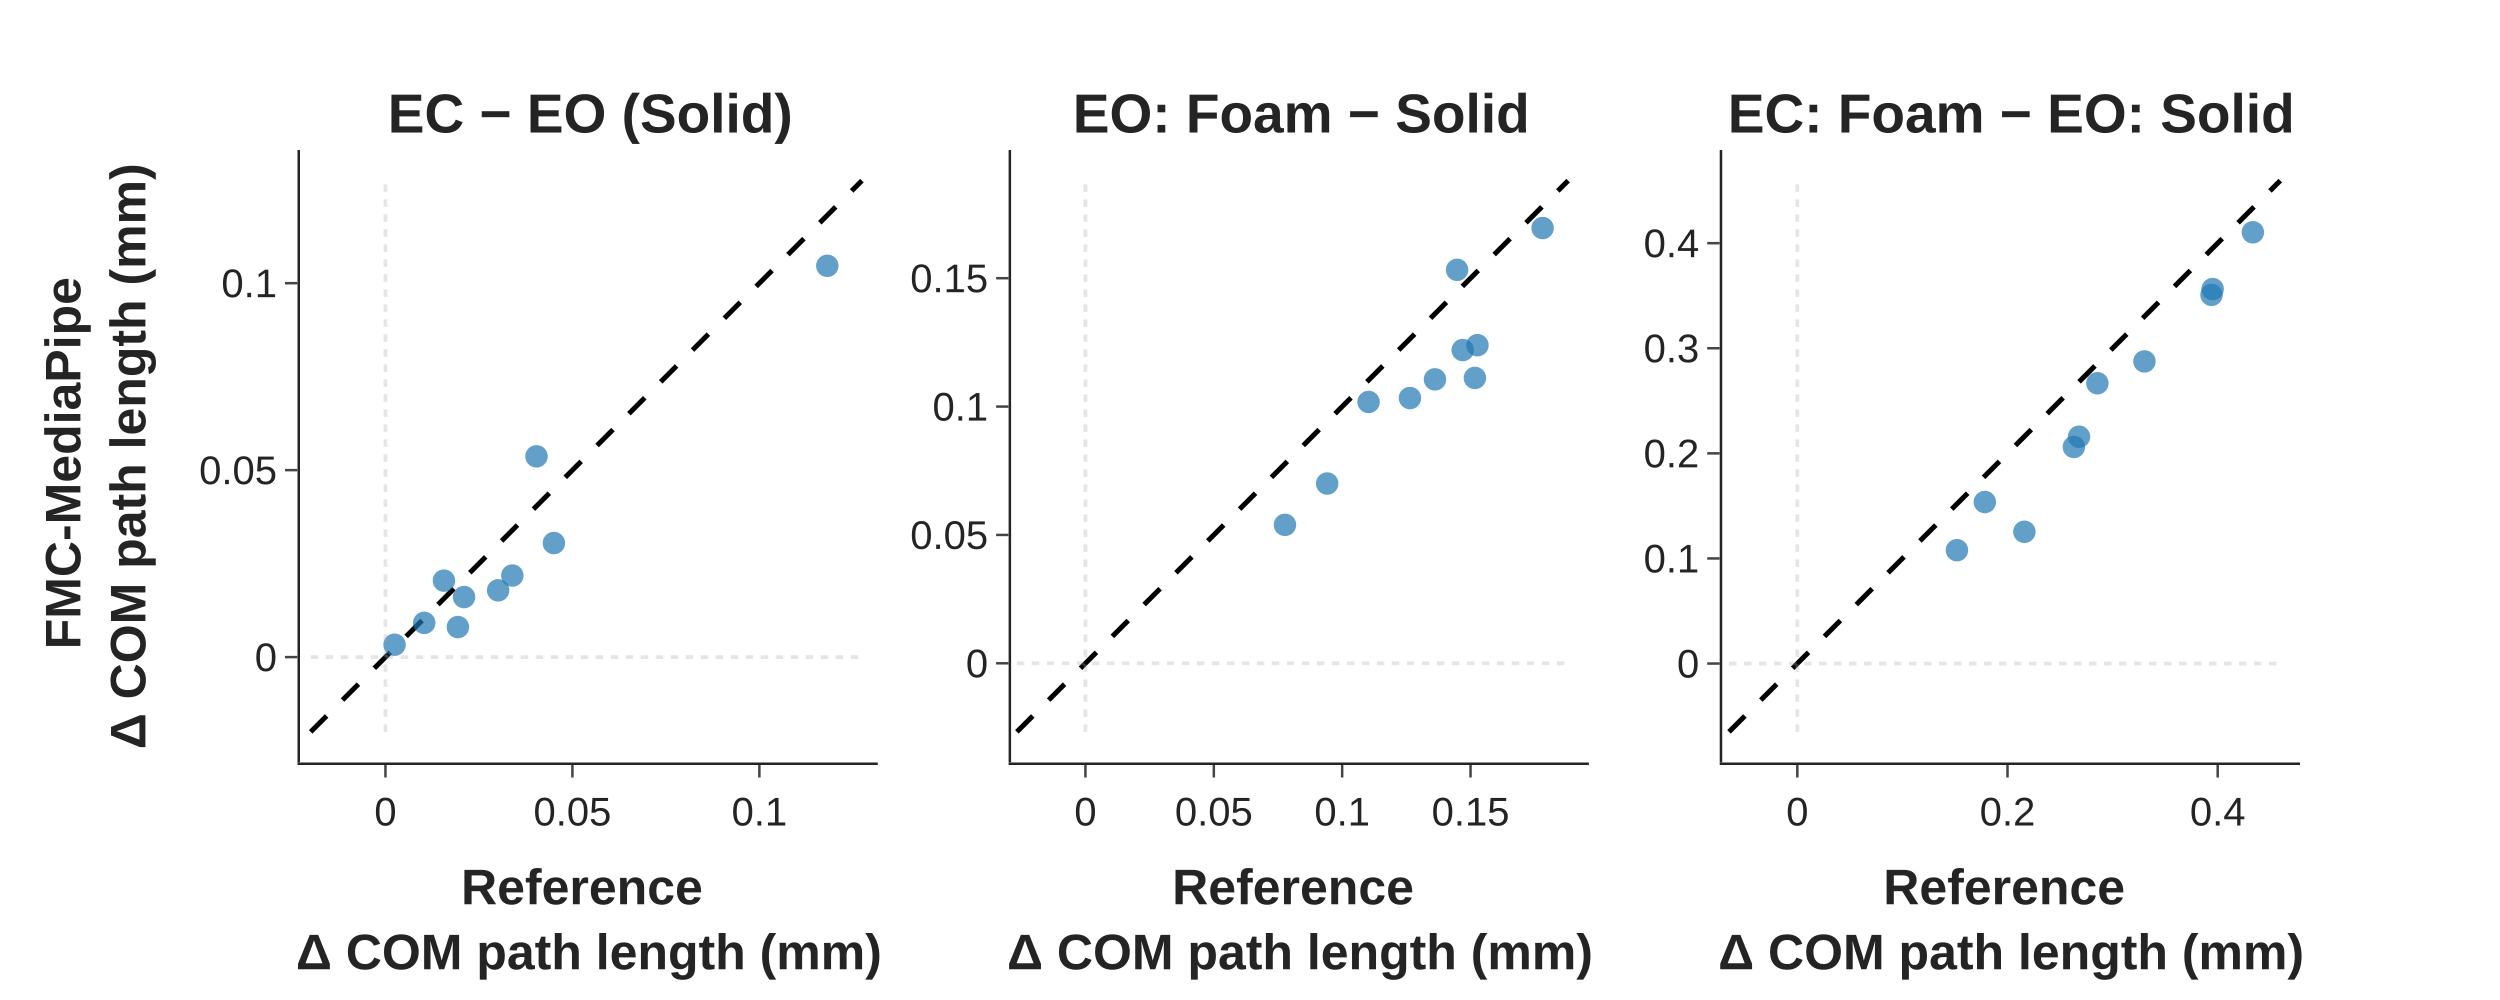
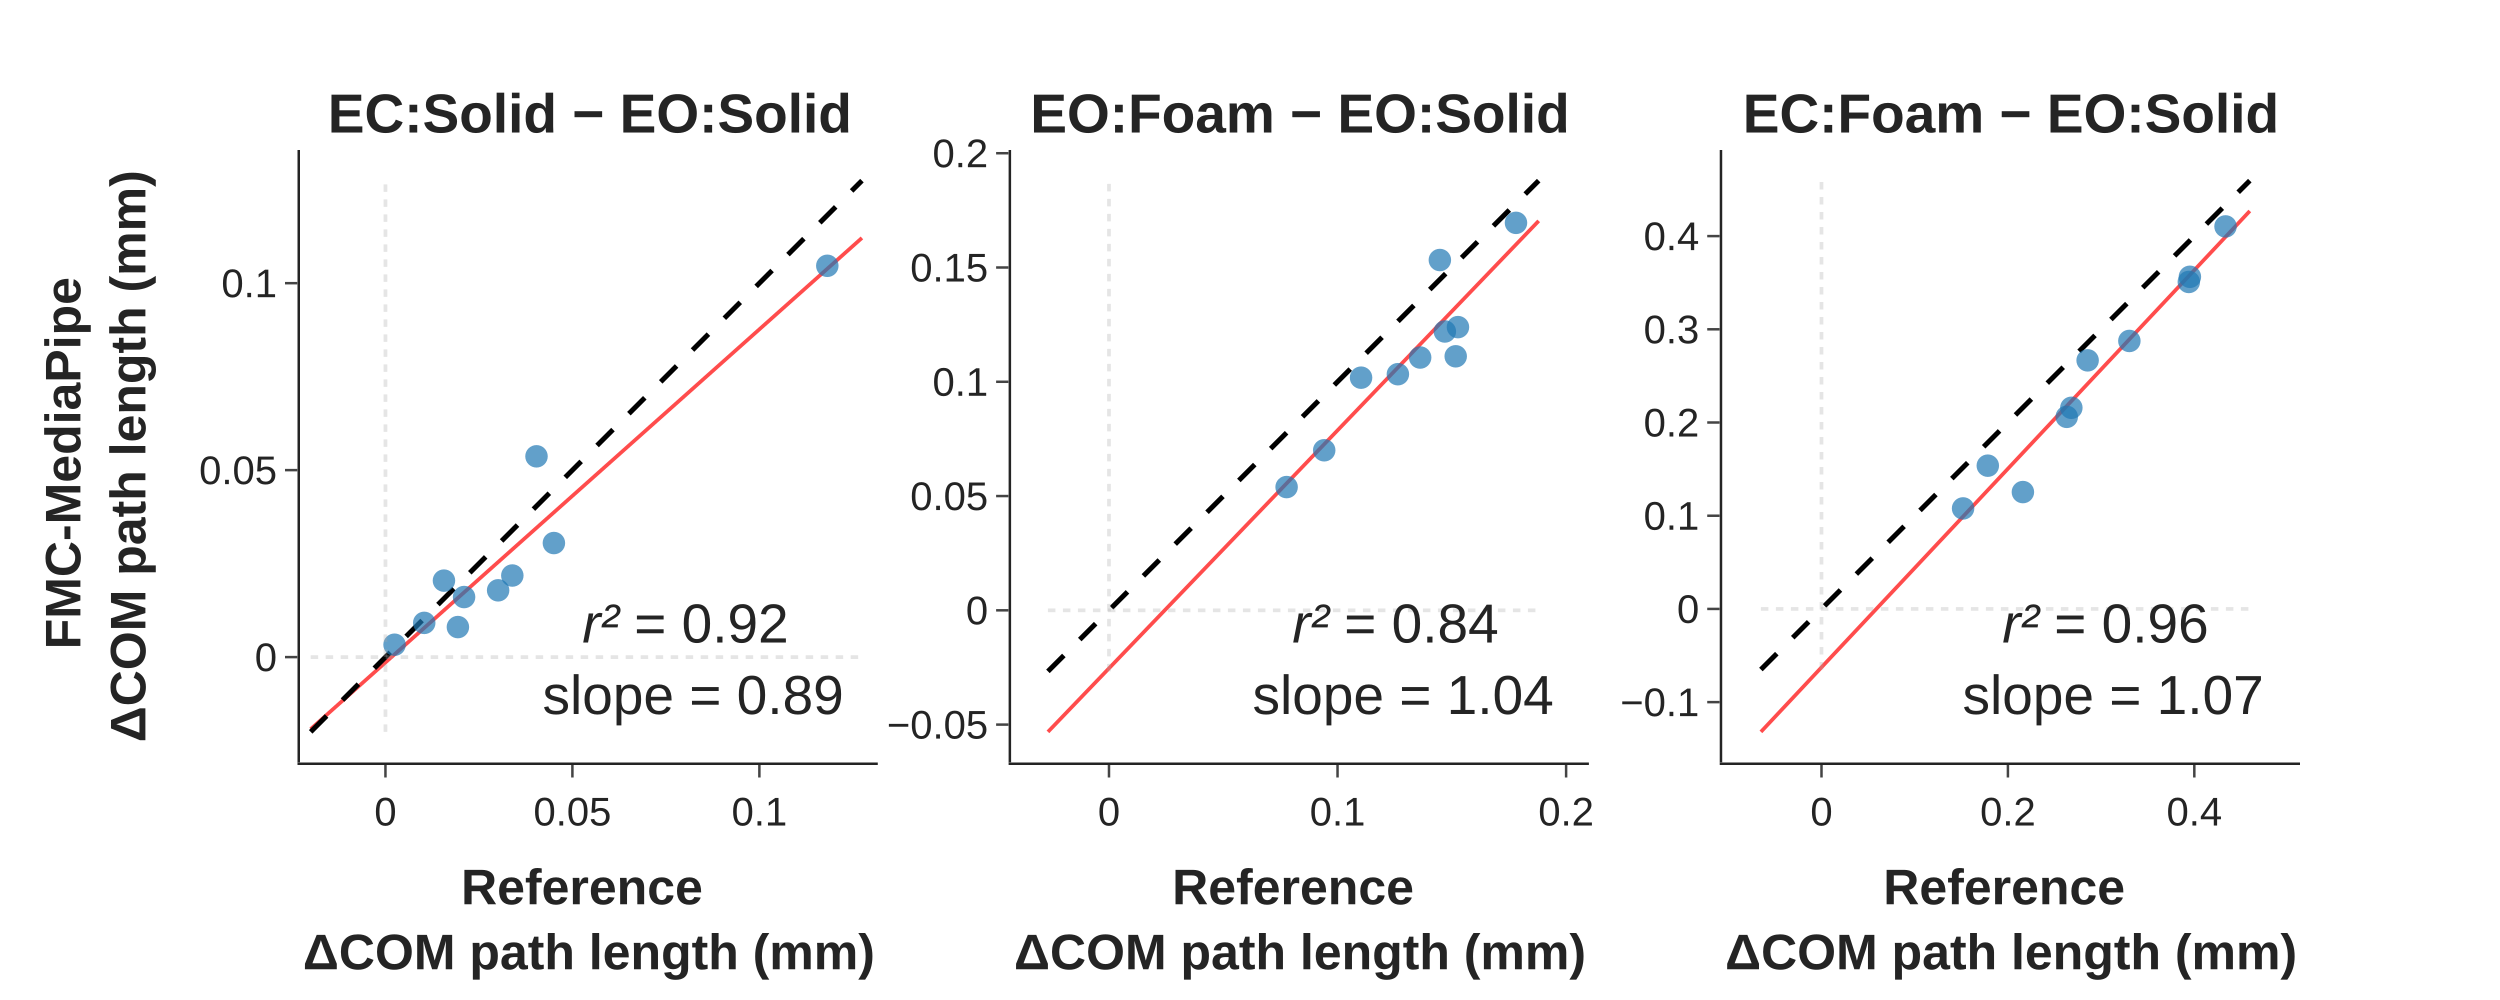
<svg xmlns="http://www.w3.org/2000/svg" class="main-svg" width="3000" height="1200" style="" viewBox="0 0 1000 400">
  <rect x="0" y="0" width="1000" height="400" style="fill: rgb(255, 255, 255); fill-opacity: 1;" />
-   <defs id="defs-8935e5">
+   <defs id="defs-660ec7">
    <g class="clips">
-       <clipPath id="clip8935e5xyplot" class="plotclip">
+       <clipPath id="clip660ec7xyplot" class="plotclip">
        <rect width="231.111" height="245" />
      </clipPath>
-       <clipPath id="clip8935e5x2y2plot" class="plotclip">
+       <clipPath id="clip660ec7x2y2plot" class="plotclip">
        <rect width="231.111" height="245" />
      </clipPath>
-       <clipPath id="clip8935e5x3y3plot" class="plotclip">
+       <clipPath id="clip660ec7x3y3plot" class="plotclip">
        <rect width="231.111" height="245" />
      </clipPath>
-       <clipPath class="axesclip" id="clip8935e5x">
+       <clipPath class="axesclip" id="clip660ec7x">
        <rect x="120" y="0" width="231.111" height="400" />
      </clipPath>
-       <clipPath class="axesclip" id="clip8935e5y">
+       <clipPath class="axesclip" id="clip660ec7y">
        <rect x="0" y="60" width="1000" height="245" />
      </clipPath>
-       <clipPath class="axesclip" id="clip8935e5xy">
+       <clipPath class="axesclip" id="clip660ec7xy">
        <rect x="120" y="60" width="231.111" height="245" />
      </clipPath>
-       <clipPath class="axesclip" id="clip8935e5y2">
+       <clipPath class="axesclip" id="clip660ec7y2">
        <rect x="0" y="60" width="1000" height="245" />
      </clipPath>
-       <clipPath class="axesclip" id="clip8935e5xy2">
+       <clipPath class="axesclip" id="clip660ec7xy2">
        <rect x="120" y="60" width="231.111" height="245" />
      </clipPath>
-       <clipPath class="axesclip" id="clip8935e5y3">
+       <clipPath class="axesclip" id="clip660ec7y3">
        <rect x="0" y="60" width="1000" height="245" />
      </clipPath>
-       <clipPath class="axesclip" id="clip8935e5xy3">
+       <clipPath class="axesclip" id="clip660ec7xy3">
        <rect x="120" y="60" width="231.111" height="245" />
      </clipPath>
-       <clipPath class="axesclip" id="clip8935e5x2">
+       <clipPath class="axesclip" id="clip660ec7x2">
        <rect x="404.444" y="0" width="231.111" height="400" />
      </clipPath>
-       <clipPath class="axesclip" id="clip8935e5x2y">
+       <clipPath class="axesclip" id="clip660ec7x2y">
        <rect x="404.444" y="60" width="231.111" height="245" />
      </clipPath>
-       <clipPath class="axesclip" id="clip8935e5x2y2">
+       <clipPath class="axesclip" id="clip660ec7x2y2">
        <rect x="404.444" y="60" width="231.111" height="245" />
      </clipPath>
-       <clipPath class="axesclip" id="clip8935e5x2y3">
+       <clipPath class="axesclip" id="clip660ec7x2y3">
        <rect x="404.444" y="60" width="231.111" height="245" />
      </clipPath>
-       <clipPath class="axesclip" id="clip8935e5x3">
+       <clipPath class="axesclip" id="clip660ec7x3">
        <rect x="688.889" y="0" width="231.111" height="400" />
      </clipPath>
-       <clipPath class="axesclip" id="clip8935e5x3y">
+       <clipPath class="axesclip" id="clip660ec7x3y">
        <rect x="688.889" y="60" width="231.111" height="245" />
      </clipPath>
-       <clipPath class="axesclip" id="clip8935e5x3y2">
+       <clipPath class="axesclip" id="clip660ec7x3y2">
        <rect x="688.889" y="60" width="231.111" height="245" />
      </clipPath>
-       <clipPath class="axesclip" id="clip8935e5x3y3">
+       <clipPath class="axesclip" id="clip660ec7x3y3">
        <rect x="688.889" y="60" width="231.111" height="245" />
      </clipPath>
    </g>
    <g class="gradients" />
    <g class="patterns" />
  </defs>
  <g class="bglayer" />
  <g class="layer-below">
    <g class="imagelayer" />
    <g class="shapelayer" />
  </g>
  <g class="cartesianlayer">
    <g class="subplot xy">
      <g class="layer-subplot">
        <g class="shapelayer" />
        <g class="imagelayer" />
      </g>
      <g class="minor-gridlayer">
        <g class="x" />
        <g class="y" />
      </g>
      <g class="gridlayer">
        <g class="x" />
        <g class="y" />
      </g>
      <g class="zerolinelayer" />
      <g class="layer-between">
        <g class="shapelayer" />
        <g class="imagelayer" />
      </g>
      <path class="xlines-below" />
      <path class="ylines-below" />
      <g class="overlines-below" />
      <g class="xaxislayer-below" />
      <g class="yaxislayer-below" />
      <g class="overaxes-below" />
      <g class="overplot">
-         <g class="xy" transform="translate(120,60)" clip-path="url(#clip8935e5xyplot)">
+         <g class="xy" transform="translate(120,60)" clip-path="url(#clip660ec7xyplot)">
          <g class="scatterlayer mlayer">
-             <g class="trace scatter trace9b33d9" style="stroke-miterlimit: 2; opacity: 1;">
+             <g class="trace scatter trace5e09bb" style="stroke-miterlimit: 2; opacity: 0.7;">
+               <g class="fills" />
+               <g class="errorbars" />
+               <g class="lines">
+                 <path class="js-line" d="M4.27,231.63L224.77,35.17" style="vector-effect: none; fill: none; stroke: rgb(255, 0, 0); stroke-opacity: 1; stroke-width: 1.5px; opacity: 1;" />
+               </g>
+               <g class="points" />
+               <g class="text" />
+             </g>
+             <g class="trace scatter trace0941cd" style="stroke-miterlimit: 2; opacity: 1;">
              <g class="fills" />
              <g class="errorbars" />
              <g class="lines">
                <path class="js-line" d="M4.27,232.75L224.77,12.25" style="vector-effect: none; fill: none; stroke: rgb(0, 0, 0); stroke-opacity: 1; stroke-dasharray: 9px, 9px; stroke-width: 2px; opacity: 1;" />
              </g>
              <g class="points" />
              <g class="text" />
            </g>
-             <g class="trace scatter trace9a638e" style="stroke-miterlimit: 2; opacity: 1;">
+             <g class="trace scatter tracebd0df4" style="stroke-miterlimit: 2; opacity: 1;">
              <g class="fills" />
              <g class="errorbars" />
              <g class="lines" />
              <g class="points">
                <path class="point" transform="translate(37.82,197.89)" d="M4.5,0A4.5,4.5 0 1,1 0,-4.5A4.5,4.5 0 0,1 4.5,0Z" style="opacity: 0.7; stroke-width: 0px; fill: rgb(31, 119, 180); fill-opacity: 1;" />
                <path class="point" transform="translate(63.16,190.83)" d="M4.5,0A4.5,4.5 0 1,1 0,-4.5A4.5,4.5 0 0,1 4.5,0Z" style="opacity: 0.7; stroke-width: 0px; fill: rgb(31, 119, 180); fill-opacity: 1;" />
                <path class="point" transform="translate(101.56,157.22)" d="M4.5,0A4.5,4.5 0 1,1 0,-4.5A4.5,4.5 0 0,1 4.5,0Z" style="opacity: 0.7; stroke-width: 0px; fill: rgb(31, 119, 180); fill-opacity: 1;" />
                <path class="point" transform="translate(65.63,178.82)" d="M4.5,0A4.5,4.5 0 1,1 0,-4.5A4.5,4.5 0 0,1 4.5,0Z" style="opacity: 0.7; stroke-width: 0px; fill: rgb(31, 119, 180); fill-opacity: 1;" />
                <path class="point" transform="translate(49.69,189.15)" d="M4.5,0A4.5,4.5 0 1,1 0,-4.5A4.5,4.5 0 0,1 4.5,0Z" style="opacity: 0.7; stroke-width: 0px; fill: rgb(31, 119, 180); fill-opacity: 1;" />
                <path class="point" transform="translate(84.93,170.21)" d="M4.5,0A4.5,4.5 0 1,1 0,-4.5A4.5,4.5 0 0,1 4.5,0Z" style="opacity: 0.7; stroke-width: 0px; fill: rgb(31, 119, 180); fill-opacity: 1;" />
                <path class="point" transform="translate(210.92,46.32)" d="M4.5,0A4.5,4.5 0 1,1 0,-4.5A4.5,4.5 0 0,1 4.5,0Z" style="opacity: 0.7; stroke-width: 0px; fill: rgb(31, 119, 180); fill-opacity: 1;" />
                <path class="point" transform="translate(57.58,172.25)" d="M4.5,0A4.5,4.5 0 1,1 0,-4.5A4.5,4.5 0 0,1 4.5,0Z" style="opacity: 0.7; stroke-width: 0px; fill: rgb(31, 119, 180); fill-opacity: 1;" />
                <path class="point" transform="translate(79.25,176.13)" d="M4.5,0A4.5,4.5 0 1,1 0,-4.5A4.5,4.5 0 0,1 4.5,0Z" style="opacity: 0.7; stroke-width: 0px; fill: rgb(31, 119, 180); fill-opacity: 1;" />
                <path class="point" transform="translate(94.6,122.53)" d="M4.5,0A4.5,4.5 0 1,1 0,-4.5A4.5,4.5 0 0,1 4.5,0Z" style="opacity: 0.7; stroke-width: 0px; fill: rgb(31, 119, 180); fill-opacity: 1;" />
              </g>
              <g class="text" />
            </g>
          </g>
        </g>
      </g>
      <path class="xlines-above crisp" d="M119,305.5H351.111" style="fill: none; stroke-width: 1px; stroke: rgb(36, 36, 36); stroke-opacity: 1;" />
      <path class="ylines-above crisp" d="M119.5,60V305" style="fill: none; stroke-width: 1px; stroke: rgb(36, 36, 36); stroke-opacity: 1;" />
      <g class="overlines-above" />
      <g class="xaxislayer-above">
        <path class="xtick ticks crisp" d="M0,306v5" transform="translate(154.18,0)" style="stroke: rgb(68, 68, 68); stroke-opacity: 1; stroke-width: 1px;" />
        <path class="xtick ticks crisp" d="M0,306v5" transform="translate(228.96,0)" style="stroke: rgb(68, 68, 68); stroke-opacity: 1; stroke-width: 1px;" />
        <path class="xtick ticks crisp" d="M0,306v5" transform="translate(303.75,0)" style="stroke: rgb(68, 68, 68); stroke-opacity: 1; stroke-width: 1px;" />
        <g class="xtick">
          <text text-anchor="middle" x="0" y="330.2" transform="translate(154.18,0)" style="font-family: Arial; font-size: 16px; fill: rgb(36, 36, 36); fill-opacity: 1; white-space: pre; opacity: 1;">0</text>
        </g>
        <g class="xtick">
          <text text-anchor="middle" x="0" y="330.2" style="font-family: Arial; font-size: 16px; fill: rgb(36, 36, 36); fill-opacity: 1; white-space: pre; opacity: 1;" transform="translate(228.96,0)">0.05</text>
        </g>
        <g class="xtick">
          <text text-anchor="middle" x="0" y="330.2" style="font-family: Arial; font-size: 16px; fill: rgb(36, 36, 36); fill-opacity: 1; white-space: pre; opacity: 1;" transform="translate(303.75,0)">0.1</text>
        </g>
      </g>
      <g class="yaxislayer-above">
        <path class="ytick ticks crisp" d="M119,0h-5" transform="translate(0,262.84)" style="stroke: rgb(68, 68, 68); stroke-opacity: 1; stroke-width: 1px;" />
        <path class="ytick ticks crisp" d="M119,0h-5" transform="translate(0,188.05)" style="stroke: rgb(68, 68, 68); stroke-opacity: 1; stroke-width: 1px;" />
        <path class="ytick ticks crisp" d="M119,0h-5" transform="translate(0,113.27)" style="stroke: rgb(68, 68, 68); stroke-opacity: 1; stroke-width: 1px;" />
        <g class="ytick">
          <text text-anchor="end" x="110.8" y="5.6" transform="translate(0,262.84)" style="font-family: Arial; font-size: 16px; fill: rgb(36, 36, 36); fill-opacity: 1; white-space: pre; opacity: 1;">0</text>
        </g>
        <g class="ytick">
          <text text-anchor="end" x="110.8" y="5.6" style="font-family: Arial; font-size: 16px; fill: rgb(36, 36, 36); fill-opacity: 1; white-space: pre; opacity: 1;" transform="translate(0,188.05)">0.05</text>
        </g>
        <g class="ytick">
          <text text-anchor="end" x="110.8" y="5.6" style="font-family: Arial; font-size: 16px; fill: rgb(36, 36, 36); fill-opacity: 1; white-space: pre; opacity: 1;" transform="translate(0,113.27)">0.1</text>
        </g>
      </g>
      <g class="overaxes-above" />
    </g>
    <g class="subplot x2y2">
      <g class="layer-subplot">
        <g class="shapelayer" />
        <g class="imagelayer" />
      </g>
      <g class="minor-gridlayer">
        <g class="x2" />
        <g class="y2" />
      </g>
      <g class="gridlayer">
        <g class="x2" />
        <g class="y2" />
      </g>
      <g class="zerolinelayer" />
      <g class="layer-between">
        <g class="shapelayer" />
        <g class="imagelayer" />
      </g>
      <path class="xlines-below" />
      <path class="ylines-below" />
      <g class="overlines-below" />
      <g class="xaxislayer-below" />
      <g class="yaxislayer-below" />
      <g class="overaxes-below" />
      <g class="overplot">
-         <g class="x2y2" transform="translate(404.4444,60)" clip-path="url(#clip8935e5x2y2plot)">
+         <g class="x2y2" transform="translate(404.4444,60)" clip-path="url(#clip660ec7x2y2plot)">
          <g class="scatterlayer mlayer">
-             <g class="trace scatter tracef6ea6e" style="stroke-miterlimit: 2; opacity: 1;">
+             <g class="trace scatter tracef2176b" style="stroke-miterlimit: 2; opacity: 0.7;">
              <g class="fills" />
              <g class="errorbars" />
              <g class="lines">
-                 <path class="js-line" d="M2.3,232.75L222.8,12.25" style="vector-effect: none; fill: none; stroke: rgb(0, 0, 0); stroke-opacity: 1; stroke-dasharray: 9px, 9px; stroke-width: 2px; opacity: 1;" />
+                 <path class="js-line" d="M14.73,232.75L211.03,28.36" style="vector-effect: none; fill: none; stroke: rgb(255, 0, 0); stroke-opacity: 1; stroke-width: 1.5px; opacity: 1;" />
              </g>
              <g class="points" />
              <g class="text" />
            </g>
-             <g class="trace scatter traceabb8d0" style="stroke-miterlimit: 2; opacity: 1;">
+             <g class="trace scatter trace876362" style="stroke-miterlimit: 2; opacity: 1;">
+               <g class="fills" />
+               <g class="errorbars" />
+               <g class="lines">
+                 <path class="js-line" d="M14.73,208.55L211.03,12.25" style="vector-effect: none; fill: none; stroke: rgb(0, 0, 0); stroke-opacity: 1; stroke-dasharray: 9px, 9px; stroke-width: 2px; opacity: 1;" />
+               </g>
+               <g class="points" />
+               <g class="text" />
+             </g>
+             <g class="trace scatter tracea13e9b" style="stroke-miterlimit: 2; opacity: 1;">
              <g class="fills" />
              <g class="errorbars" />
              <g class="lines" />
              <g class="points">
-                 <path class="point" transform="translate(185.51,91.18)" d="M4.5,0A4.5,4.5 0 1,1 0,-4.5A4.5,4.5 0 0,1 4.5,0Z" style="opacity: 0.7; stroke-width: 0px; fill: rgb(31, 119, 180); fill-opacity: 1;" />
-                 <path class="point" transform="translate(159.54,99.22)" d="M4.5,0A4.5,4.5 0 1,1 0,-4.5A4.5,4.5 0 0,1 4.5,0Z" style="opacity: 0.7; stroke-width: 0px; fill: rgb(31, 119, 180); fill-opacity: 1;" />
-                 <path class="point" transform="translate(212.6,31.22)" d="M4.5,0A4.5,4.5 0 1,1 0,-4.5A4.5,4.5 0 0,1 4.5,0Z" style="opacity: 0.7; stroke-width: 0px; fill: rgb(31, 119, 180); fill-opacity: 1;" />
-                 <path class="point" transform="translate(178.39,47.93)" d="M4.5,0A4.5,4.5 0 1,1 0,-4.5A4.5,4.5 0 0,1 4.5,0Z" style="opacity: 0.7; stroke-width: 0px; fill: rgb(31, 119, 180); fill-opacity: 1;" />
-                 <path class="point" transform="translate(126.43,133.41)" d="M4.5,0A4.5,4.5 0 1,1 0,-4.5A4.5,4.5 0 0,1 4.5,0Z" style="opacity: 0.7; stroke-width: 0px; fill: rgb(31, 119, 180); fill-opacity: 1;" />
-                 <path class="point" transform="translate(109.54,149.94)" d="M4.5,0A4.5,4.5 0 1,1 0,-4.5A4.5,4.5 0 0,1 4.5,0Z" style="opacity: 0.7; stroke-width: 0px; fill: rgb(31, 119, 180); fill-opacity: 1;" />
-                 <path class="point" transform="translate(186.53,78.07)" d="M4.5,0A4.5,4.5 0 1,1 0,-4.5A4.5,4.5 0 0,1 4.5,0Z" style="opacity: 0.7; stroke-width: 0px; fill: rgb(31, 119, 180); fill-opacity: 1;" />
-                 <path class="point" transform="translate(142.99,100.79)" d="M4.5,0A4.5,4.5 0 1,1 0,-4.5A4.5,4.5 0 0,1 4.5,0Z" style="opacity: 0.7; stroke-width: 0px; fill: rgb(31, 119, 180); fill-opacity: 1;" />
-                 <path class="point" transform="translate(180.64,80.02)" d="M4.5,0A4.5,4.5 0 1,1 0,-4.5A4.5,4.5 0 0,1 4.5,0Z" style="opacity: 0.7; stroke-width: 0px; fill: rgb(31, 119, 180); fill-opacity: 1;" />
-                 <path class="point" transform="translate(169.54,91.74)" d="M4.5,0A4.5,4.5 0 1,1 0,-4.5A4.5,4.5 0 0,1 4.5,0Z" style="opacity: 0.7; stroke-width: 0px; fill: rgb(31, 119, 180); fill-opacity: 1;" />
+                 <path class="point" transform="translate(177.84,82.52)" d="M4.5,0A4.5,4.5 0 1,1 0,-4.5A4.5,4.5 0 0,1 4.5,0Z" style="opacity: 0.7; stroke-width: 0px; fill: rgb(31, 119, 180); fill-opacity: 1;" />
+                 <path class="point" transform="translate(154.71,89.68)" d="M4.5,0A4.5,4.5 0 1,1 0,-4.5A4.5,4.5 0 0,1 4.5,0Z" style="opacity: 0.7; stroke-width: 0px; fill: rgb(31, 119, 180); fill-opacity: 1;" />
+                 <path class="point" transform="translate(201.95,29.14)" d="M4.5,0A4.5,4.5 0 1,1 0,-4.5A4.5,4.5 0 0,1 4.5,0Z" style="opacity: 0.7; stroke-width: 0px; fill: rgb(31, 119, 180); fill-opacity: 1;" />
+                 <path class="point" transform="translate(171.5,44.01)" d="M4.5,0A4.5,4.5 0 1,1 0,-4.5A4.5,4.5 0 0,1 4.5,0Z" style="opacity: 0.7; stroke-width: 0px; fill: rgb(31, 119, 180); fill-opacity: 1;" />
+                 <path class="point" transform="translate(125.24,120.11)" d="M4.5,0A4.5,4.5 0 1,1 0,-4.5A4.5,4.5 0 0,1 4.5,0Z" style="opacity: 0.7; stroke-width: 0px; fill: rgb(31, 119, 180); fill-opacity: 1;" />
+                 <path class="point" transform="translate(110.2,134.83)" d="M4.5,0A4.5,4.5 0 1,1 0,-4.5A4.5,4.5 0 0,1 4.5,0Z" style="opacity: 0.7; stroke-width: 0px; fill: rgb(31, 119, 180); fill-opacity: 1;" />
+                 <path class="point" transform="translate(178.74,70.85)" d="M4.5,0A4.5,4.5 0 1,1 0,-4.5A4.5,4.5 0 0,1 4.5,0Z" style="opacity: 0.7; stroke-width: 0px; fill: rgb(31, 119, 180); fill-opacity: 1;" />
+                 <path class="point" transform="translate(139.98,91.07)" d="M4.5,0A4.5,4.5 0 1,1 0,-4.5A4.5,4.5 0 0,1 4.5,0Z" style="opacity: 0.7; stroke-width: 0px; fill: rgb(31, 119, 180); fill-opacity: 1;" />
+                 <path class="point" transform="translate(173.5,72.59)" d="M4.5,0A4.5,4.5 0 1,1 0,-4.5A4.5,4.5 0 0,1 4.5,0Z" style="opacity: 0.7; stroke-width: 0px; fill: rgb(31, 119, 180); fill-opacity: 1;" />
+                 <path class="point" transform="translate(163.62,83.01)" d="M4.5,0A4.5,4.5 0 1,1 0,-4.5A4.5,4.5 0 0,1 4.5,0Z" style="opacity: 0.7; stroke-width: 0px; fill: rgb(31, 119, 180); fill-opacity: 1;" />
              </g>
              <g class="text" />
            </g>
          </g>
        </g>
      </g>
      <path class="xlines-above crisp" d="M403.444,305.5H635.556" style="fill: none; stroke-width: 1px; stroke: rgb(36, 36, 36); stroke-opacity: 1;" />
      <path class="ylines-above crisp" d="M403.944,60V305" style="fill: none; stroke-width: 1px; stroke: rgb(36, 36, 36); stroke-opacity: 1;" />
      <g class="overlines-above" />
      <g class="xaxislayer-above">
-         <path class="x2tick ticks crisp" d="M0,306v5" transform="translate(434.1744,0)" style="stroke: rgb(68, 68, 68); stroke-opacity: 1; stroke-width: 1px;" />
-         <path class="x2tick ticks crisp" d="M0,306v5" transform="translate(485.5244,0)" style="stroke: rgb(68, 68, 68); stroke-opacity: 1; stroke-width: 1px;" />
-         <path class="x2tick ticks crisp" d="M0,306v5" transform="translate(536.8644,0)" style="stroke: rgb(68, 68, 68); stroke-opacity: 1; stroke-width: 1px;" />
-         <path class="x2tick ticks crisp" d="M0,306v5" transform="translate(588.2144,0)" style="stroke: rgb(68, 68, 68); stroke-opacity: 1; stroke-width: 1px;" />
+         <path class="x2tick ticks crisp" d="M0,306v5" transform="translate(443.5944,0)" style="stroke: rgb(68, 68, 68); stroke-opacity: 1; stroke-width: 1px;" />
+         <path class="x2tick ticks crisp" d="M0,306v5" transform="translate(535.0144,0)" style="stroke: rgb(68, 68, 68); stroke-opacity: 1; stroke-width: 1px;" />
+         <path class="x2tick ticks crisp" d="M0,306v5" transform="translate(626.4444,0)" style="stroke: rgb(68, 68, 68); stroke-opacity: 1; stroke-width: 1px;" />
        <g class="x2tick">
-           <text text-anchor="middle" x="0" y="330.2" transform="translate(434.1744,0)" style="font-family: Arial; font-size: 16px; fill: rgb(36, 36, 36); fill-opacity: 1; white-space: pre; opacity: 1;">0</text>
+           <text text-anchor="middle" x="0" y="330.2" transform="translate(443.5944,0)" style="font-family: Arial; font-size: 16px; fill: rgb(36, 36, 36); fill-opacity: 1; white-space: pre; opacity: 1;">0</text>
        </g>
        <g class="x2tick">
-           <text text-anchor="middle" x="0" y="330.2" style="font-family: Arial; font-size: 16px; fill: rgb(36, 36, 36); fill-opacity: 1; white-space: pre; opacity: 1;" transform="translate(485.5244,0)">0.05</text>
+           <text text-anchor="middle" x="0" y="330.2" style="font-family: Arial; font-size: 16px; fill: rgb(36, 36, 36); fill-opacity: 1; white-space: pre; opacity: 1;" transform="translate(535.0144,0)">0.1</text>
        </g>
        <g class="x2tick">
-           <text text-anchor="middle" x="0" y="330.2" style="font-family: Arial; font-size: 16px; fill: rgb(36, 36, 36); fill-opacity: 1; white-space: pre; opacity: 1;" transform="translate(536.8644,0)">0.1</text>
-         </g>
-         <g class="x2tick">
-           <text text-anchor="middle" x="0" y="330.2" style="font-family: Arial; font-size: 16px; fill: rgb(36, 36, 36); fill-opacity: 1; white-space: pre; opacity: 1;" transform="translate(588.2144,0)">0.15</text>
+           <text text-anchor="middle" x="0" y="330.2" style="font-family: Arial; font-size: 16px; fill: rgb(36, 36, 36); fill-opacity: 1; white-space: pre; opacity: 1;" transform="translate(626.4444,0)">0.2</text>
        </g>
      </g>
      <g class="yaxislayer-above">
-         <path class="y2tick ticks crisp" d="M403.444,0h-5" transform="translate(0,265.32)" style="stroke: rgb(68, 68, 68); stroke-opacity: 1; stroke-width: 1px;" />
-         <path class="y2tick ticks crisp" d="M403.444,0h-5" transform="translate(0,213.97)" style="stroke: rgb(68, 68, 68); stroke-opacity: 1; stroke-width: 1px;" />
-         <path class="y2tick ticks crisp" d="M403.444,0h-5" transform="translate(0,162.63)" style="stroke: rgb(68, 68, 68); stroke-opacity: 1; stroke-width: 1px;" />
-         <path class="y2tick ticks crisp" d="M403.444,0h-5" transform="translate(0,111.28)" style="stroke: rgb(68, 68, 68); stroke-opacity: 1; stroke-width: 1px;" />
+         <path class="y2tick ticks crisp" d="M403.444,0h-5" transform="translate(0,289.84)" style="stroke: rgb(68, 68, 68); stroke-opacity: 1; stroke-width: 1px;" />
+         <path class="y2tick ticks crisp" d="M403.444,0h-5" transform="translate(0,244.13)" style="stroke: rgb(68, 68, 68); stroke-opacity: 1; stroke-width: 1px;" />
+         <path class="y2tick ticks crisp" d="M403.444,0h-5" transform="translate(0,198.42)" style="stroke: rgb(68, 68, 68); stroke-opacity: 1; stroke-width: 1px;" />
+         <path class="y2tick ticks crisp" d="M403.444,0h-5" transform="translate(0,152.71)" style="stroke: rgb(68, 68, 68); stroke-opacity: 1; stroke-width: 1px;" />
+         <path class="y2tick ticks crisp" d="M403.444,0h-5" transform="translate(0,107)" style="stroke: rgb(68, 68, 68); stroke-opacity: 1; stroke-width: 1px;" />
+         <path class="y2tick ticks crisp" d="M403.444,0h-5" transform="translate(0,61.29)" style="stroke: rgb(68, 68, 68); stroke-opacity: 1; stroke-width: 1px;" />
        <g class="y2tick">
-           <text text-anchor="end" x="395.244" y="5.6" transform="translate(0,265.32)" style="font-family: Arial; font-size: 16px; fill: rgb(36, 36, 36); fill-opacity: 1; white-space: pre; opacity: 1;">0</text>
+           <text text-anchor="end" x="395.244" y="5.6" transform="translate(0,289.84)" style="font-family: Arial; font-size: 16px; fill: rgb(36, 36, 36); fill-opacity: 1; white-space: pre; opacity: 1;">−0.05</text>
        </g>
        <g class="y2tick">
-           <text text-anchor="end" x="395.244" y="5.6" style="font-family: Arial; font-size: 16px; fill: rgb(36, 36, 36); fill-opacity: 1; white-space: pre; opacity: 1;" transform="translate(0,213.97)">0.05</text>
+           <text text-anchor="end" x="395.244" y="5.6" style="font-family: Arial; font-size: 16px; fill: rgb(36, 36, 36); fill-opacity: 1; white-space: pre; opacity: 1;" transform="translate(0,244.13)">0</text>
        </g>
        <g class="y2tick">
-           <text text-anchor="end" x="395.244" y="5.6" style="font-family: Arial; font-size: 16px; fill: rgb(36, 36, 36); fill-opacity: 1; white-space: pre; opacity: 1;" transform="translate(0,162.63)">0.1</text>
+           <text text-anchor="end" x="395.244" y="5.6" style="font-family: Arial; font-size: 16px; fill: rgb(36, 36, 36); fill-opacity: 1; white-space: pre; opacity: 1;" transform="translate(0,198.42)">0.05</text>
        </g>
        <g class="y2tick">
-           <text text-anchor="end" x="395.244" y="5.6" style="font-family: Arial; font-size: 16px; fill: rgb(36, 36, 36); fill-opacity: 1; white-space: pre; opacity: 1;" transform="translate(0,111.28)">0.15</text>
+           <text text-anchor="end" x="395.244" y="5.6" style="font-family: Arial; font-size: 16px; fill: rgb(36, 36, 36); fill-opacity: 1; white-space: pre; opacity: 1;" transform="translate(0,152.71)">0.1</text>
+         </g>
+         <g class="y2tick">
+           <text text-anchor="end" x="395.244" y="5.6" style="font-family: Arial; font-size: 16px; fill: rgb(36, 36, 36); fill-opacity: 1; white-space: pre; opacity: 1;" transform="translate(0,107)">0.15</text>
+         </g>
+         <g class="y2tick">
+           <text text-anchor="end" x="395.244" y="5.6" style="font-family: Arial; font-size: 16px; fill: rgb(36, 36, 36); fill-opacity: 1; white-space: pre; opacity: 1;" transform="translate(0,61.29)">0.2</text>
        </g>
      </g>
      <g class="overaxes-above" />
    </g>
    <g class="subplot x3y3">
      <g class="layer-subplot">
        <g class="shapelayer" />
        <g class="imagelayer" />
      </g>
      <g class="minor-gridlayer">
        <g class="x3" />
        <g class="y3" />
      </g>
      <g class="gridlayer">
        <g class="x3" />
        <g class="y3" />
      </g>
      <g class="zerolinelayer" />
      <g class="layer-between">
        <g class="shapelayer" />
        <g class="imagelayer" />
      </g>
      <path class="xlines-below" />
      <path class="ylines-below" />
      <g class="overlines-below" />
      <g class="xaxislayer-below" />
      <g class="yaxislayer-below" />
      <g class="overaxes-below" />
      <g class="overplot">
-         <g class="x3y3" transform="translate(688.8889,60)" clip-path="url(#clip8935e5x3y3plot)">
+         <g class="x3y3" transform="translate(688.8889,60)" clip-path="url(#clip660ec7x3y3plot)">
          <g class="scatterlayer mlayer">
-             <g class="trace scatter trace552c2f" style="stroke-miterlimit: 2; opacity: 1;">
+             <g class="trace scatter trace4a9aa4" style="stroke-miterlimit: 2; opacity: 0.7;">
              <g class="fills" />
              <g class="errorbars" />
              <g class="lines">
-                 <path class="js-line" d="M2.71,232.75L223.21,12.25" style="vector-effect: none; fill: none; stroke: rgb(0, 0, 0); stroke-opacity: 1; stroke-dasharray: 9px, 9px; stroke-width: 2px; opacity: 1;" />
+                 <path class="js-line" d="M15.47,232.75L211.03,24.4" style="vector-effect: none; fill: none; stroke: rgb(255, 0, 0); stroke-opacity: 1; stroke-width: 1.5px; opacity: 1;" />
              </g>
              <g class="points" />
              <g class="text" />
            </g>
-             <g class="trace scatter trace995053" style="stroke-miterlimit: 2; opacity: 1;">
+             <g class="trace scatter traceaf99a4" style="stroke-miterlimit: 2; opacity: 1;">
+               <g class="fills" />
+               <g class="errorbars" />
+               <g class="lines">
+                 <path class="js-line" d="M15.47,207.81L211.03,12.25" style="vector-effect: none; fill: none; stroke: rgb(0, 0, 0); stroke-opacity: 1; stroke-dasharray: 9px, 9px; stroke-width: 2px; opacity: 1;" />
+               </g>
+               <g class="points" />
+               <g class="text" />
+             </g>
+             <g class="trace scatter tracee605c0" style="stroke-miterlimit: 2; opacity: 1;">
              <g class="fills" />
              <g class="errorbars" />
              <g class="lines" />
              <g class="points">
-                 <path class="point" transform="translate(140.65,118.79)" d="M4.5,0A4.5,4.5 0 1,1 0,-4.5A4.5,4.5 0 0,1 4.5,0Z" style="opacity: 0.7; stroke-width: 0px; fill: rgb(31, 119, 180); fill-opacity: 1;" />
-                 <path class="point" transform="translate(142.72,114.7)" d="M4.5,0A4.5,4.5 0 1,1 0,-4.5A4.5,4.5 0 0,1 4.5,0Z" style="opacity: 0.7; stroke-width: 0px; fill: rgb(31, 119, 180); fill-opacity: 1;" />
-                 <path class="point" transform="translate(212.25,32.91)" d="M4.5,0A4.5,4.5 0 1,1 0,-4.5A4.5,4.5 0 0,1 4.5,0Z" style="opacity: 0.7; stroke-width: 0px; fill: rgb(31, 119, 180); fill-opacity: 1;" />
-                 <path class="point" transform="translate(195.71,57.95)" d="M4.5,0A4.5,4.5 0 1,1 0,-4.5A4.5,4.5 0 0,1 4.5,0Z" style="opacity: 0.7; stroke-width: 0px; fill: rgb(31, 119, 180); fill-opacity: 1;" />
-                 <path class="point" transform="translate(93.89,160.08)" d="M4.5,0A4.5,4.5 0 1,1 0,-4.5A4.5,4.5 0 0,1 4.5,0Z" style="opacity: 0.7; stroke-width: 0px; fill: rgb(31, 119, 180); fill-opacity: 1;" />
-                 <path class="point" transform="translate(120.87,152.72)" d="M4.5,0A4.5,4.5 0 1,1 0,-4.5A4.5,4.5 0 0,1 4.5,0Z" style="opacity: 0.7; stroke-width: 0px; fill: rgb(31, 119, 180); fill-opacity: 1;" />
-                 <path class="point" transform="translate(196.18,55.62)" d="M4.5,0A4.5,4.5 0 1,1 0,-4.5A4.5,4.5 0 0,1 4.5,0Z" style="opacity: 0.7; stroke-width: 0px; fill: rgb(31, 119, 180); fill-opacity: 1;" />
-                 <path class="point" transform="translate(105.04,140.81)" d="M4.5,0A4.5,4.5 0 1,1 0,-4.5A4.5,4.5 0 0,1 4.5,0Z" style="opacity: 0.7; stroke-width: 0px; fill: rgb(31, 119, 180); fill-opacity: 1;" />
-                 <path class="point" transform="translate(168.89,84.56)" d="M4.5,0A4.5,4.5 0 1,1 0,-4.5A4.5,4.5 0 0,1 4.5,0Z" style="opacity: 0.7; stroke-width: 0px; fill: rgb(31, 119, 180); fill-opacity: 1;" />
-                 <path class="point" transform="translate(150.06,93.3)" d="M4.5,0A4.5,4.5 0 1,1 0,-4.5A4.5,4.5 0 0,1 4.5,0Z" style="opacity: 0.7; stroke-width: 0px; fill: rgb(31, 119, 180); fill-opacity: 1;" />
+                 <path class="point" transform="translate(137.81,106.74)" d="M4.5,0A4.5,4.5 0 1,1 0,-4.5A4.5,4.5 0 0,1 4.5,0Z" style="opacity: 0.7; stroke-width: 0px; fill: rgb(31, 119, 180); fill-opacity: 1;" />
+                 <path class="point" transform="translate(139.65,103.12)" d="M4.5,0A4.5,4.5 0 1,1 0,-4.5A4.5,4.5 0 0,1 4.5,0Z" style="opacity: 0.7; stroke-width: 0px; fill: rgb(31, 119, 180); fill-opacity: 1;" />
+                 <path class="point" transform="translate(201.32,30.57)" d="M4.5,0A4.5,4.5 0 1,1 0,-4.5A4.5,4.5 0 0,1 4.5,0Z" style="opacity: 0.7; stroke-width: 0px; fill: rgb(31, 119, 180); fill-opacity: 1;" />
+                 <path class="point" transform="translate(186.64,52.78)" d="M4.5,0A4.5,4.5 0 1,1 0,-4.5A4.5,4.5 0 0,1 4.5,0Z" style="opacity: 0.7; stroke-width: 0px; fill: rgb(31, 119, 180); fill-opacity: 1;" />
+                 <path class="point" transform="translate(96.34,143.37)" d="M4.5,0A4.5,4.5 0 1,1 0,-4.5A4.5,4.5 0 0,1 4.5,0Z" style="opacity: 0.7; stroke-width: 0px; fill: rgb(31, 119, 180); fill-opacity: 1;" />
+                 <path class="point" transform="translate(120.27,136.83)" d="M4.5,0A4.5,4.5 0 1,1 0,-4.5A4.5,4.5 0 0,1 4.5,0Z" style="opacity: 0.7; stroke-width: 0px; fill: rgb(31, 119, 180); fill-opacity: 1;" />
+                 <path class="point" transform="translate(187.07,50.72)" d="M4.5,0A4.5,4.5 0 1,1 0,-4.5A4.5,4.5 0 0,1 4.5,0Z" style="opacity: 0.7; stroke-width: 0px; fill: rgb(31, 119, 180); fill-opacity: 1;" />
+                 <path class="point" transform="translate(106.23,126.27)" d="M4.5,0A4.5,4.5 0 1,1 0,-4.5A4.5,4.5 0 0,1 4.5,0Z" style="opacity: 0.7; stroke-width: 0px; fill: rgb(31, 119, 180); fill-opacity: 1;" />
+                 <path class="point" transform="translate(162.86,76.38)" d="M4.5,0A4.5,4.5 0 1,1 0,-4.5A4.5,4.5 0 0,1 4.5,0Z" style="opacity: 0.7; stroke-width: 0px; fill: rgb(31, 119, 180); fill-opacity: 1;" />
+                 <path class="point" transform="translate(146.16,84.14)" d="M4.5,0A4.5,4.5 0 1,1 0,-4.5A4.5,4.5 0 0,1 4.5,0Z" style="opacity: 0.7; stroke-width: 0px; fill: rgb(31, 119, 180); fill-opacity: 1;" />
              </g>
              <g class="text" />
            </g>
          </g>
        </g>
      </g>
      <path class="xlines-above crisp" d="M687.889,305.5H920" style="fill: none; stroke-width: 1px; stroke: rgb(36, 36, 36); stroke-opacity: 1;" />
      <path class="ylines-above crisp" d="M688.389,60V305" style="fill: none; stroke-width: 1px; stroke: rgb(36, 36, 36); stroke-opacity: 1;" />
      <g class="overlines-above" />
      <g class="xaxislayer-above">
-         <path class="x3tick ticks crisp" d="M0,306v5" transform="translate(718.9289,0)" style="stroke: rgb(68, 68, 68); stroke-opacity: 1; stroke-width: 1px;" />
-         <path class="x3tick ticks crisp" d="M0,306v5" transform="translate(802.9989,0)" style="stroke: rgb(68, 68, 68); stroke-opacity: 1; stroke-width: 1px;" />
-         <path class="x3tick ticks crisp" d="M0,306v5" transform="translate(887.0789,0)" style="stroke: rgb(68, 68, 68); stroke-opacity: 1; stroke-width: 1px;" />
+         <path class="x3tick ticks crisp" d="M0,306v5" transform="translate(728.5989,0)" style="stroke: rgb(68, 68, 68); stroke-opacity: 1; stroke-width: 1px;" />
+         <path class="x3tick ticks crisp" d="M0,306v5" transform="translate(803.1689,0)" style="stroke: rgb(68, 68, 68); stroke-opacity: 1; stroke-width: 1px;" />
+         <path class="x3tick ticks crisp" d="M0,306v5" transform="translate(877.7289,0)" style="stroke: rgb(68, 68, 68); stroke-opacity: 1; stroke-width: 1px;" />
        <g class="x3tick">
-           <text text-anchor="middle" x="0" y="330.2" transform="translate(718.9289,0)" style="font-family: Arial; font-size: 16px; fill: rgb(36, 36, 36); fill-opacity: 1; white-space: pre; opacity: 1;">0</text>
+           <text text-anchor="middle" x="0" y="330.2" transform="translate(728.5989,0)" style="font-family: Arial; font-size: 16px; fill: rgb(36, 36, 36); fill-opacity: 1; white-space: pre; opacity: 1;">0</text>
        </g>
        <g class="x3tick">
-           <text text-anchor="middle" x="0" y="330.2" style="font-family: Arial; font-size: 16px; fill: rgb(36, 36, 36); fill-opacity: 1; white-space: pre; opacity: 1;" transform="translate(802.9989,0)">0.2</text>
+           <text text-anchor="middle" x="0" y="330.2" style="font-family: Arial; font-size: 16px; fill: rgb(36, 36, 36); fill-opacity: 1; white-space: pre; opacity: 1;" transform="translate(803.1689,0)">0.2</text>
        </g>
        <g class="x3tick">
-           <text text-anchor="middle" x="0" y="330.2" style="font-family: Arial; font-size: 16px; fill: rgb(36, 36, 36); fill-opacity: 1; white-space: pre; opacity: 1;" transform="translate(887.0789,0)">0.4</text>
+           <text text-anchor="middle" x="0" y="330.2" style="font-family: Arial; font-size: 16px; fill: rgb(36, 36, 36); fill-opacity: 1; white-space: pre; opacity: 1;" transform="translate(877.7289,0)">0.4</text>
        </g>
      </g>
      <g class="yaxislayer-above">
-         <path class="y3tick ticks crisp" d="M687.889,0h-5" transform="translate(0,265.42)" style="stroke: rgb(68, 68, 68); stroke-opacity: 1; stroke-width: 1px;" />
-         <path class="y3tick ticks crisp" d="M687.889,0h-5" transform="translate(0,223.38)" style="stroke: rgb(68, 68, 68); stroke-opacity: 1; stroke-width: 1px;" />
-         <path class="y3tick ticks crisp" d="M687.889,0h-5" transform="translate(0,181.34)" style="stroke: rgb(68, 68, 68); stroke-opacity: 1; stroke-width: 1px;" />
-         <path class="y3tick ticks crisp" d="M687.889,0h-5" transform="translate(0,139.3)" style="stroke: rgb(68, 68, 68); stroke-opacity: 1; stroke-width: 1px;" />
-         <path class="y3tick ticks crisp" d="M687.889,0h-5" transform="translate(0,97.27)" style="stroke: rgb(68, 68, 68); stroke-opacity: 1; stroke-width: 1px;" />
+         <path class="y3tick ticks crisp" d="M687.889,0h-5" transform="translate(0,280.85)" style="stroke: rgb(68, 68, 68); stroke-opacity: 1; stroke-width: 1px;" />
+         <path class="y3tick ticks crisp" d="M687.889,0h-5" transform="translate(0,243.57)" style="stroke: rgb(68, 68, 68); stroke-opacity: 1; stroke-width: 1px;" />
+         <path class="y3tick ticks crisp" d="M687.889,0h-5" transform="translate(0,206.29)" style="stroke: rgb(68, 68, 68); stroke-opacity: 1; stroke-width: 1px;" />
+         <path class="y3tick ticks crisp" d="M687.889,0h-5" transform="translate(0,169)" style="stroke: rgb(68, 68, 68); stroke-opacity: 1; stroke-width: 1px;" />
+         <path class="y3tick ticks crisp" d="M687.889,0h-5" transform="translate(0,131.72)" style="stroke: rgb(68, 68, 68); stroke-opacity: 1; stroke-width: 1px;" />
+         <path class="y3tick ticks crisp" d="M687.889,0h-5" transform="translate(0,94.44)" style="stroke: rgb(68, 68, 68); stroke-opacity: 1; stroke-width: 1px;" />
        <g class="y3tick">
-           <text text-anchor="end" x="679.689" y="5.6" transform="translate(0,265.42)" style="font-family: Arial; font-size: 16px; fill: rgb(36, 36, 36); fill-opacity: 1; white-space: pre; opacity: 1;">0</text>
+           <text text-anchor="end" x="679.689" y="5.6" transform="translate(0,280.85)" style="font-family: Arial; font-size: 16px; fill: rgb(36, 36, 36); fill-opacity: 1; white-space: pre; opacity: 1;">−0.1</text>
        </g>
        <g class="y3tick">
-           <text text-anchor="end" x="679.689" y="5.6" style="font-family: Arial; font-size: 16px; fill: rgb(36, 36, 36); fill-opacity: 1; white-space: pre; opacity: 1;" transform="translate(0,223.38)">0.1</text>
+           <text text-anchor="end" x="679.689" y="5.6" style="font-family: Arial; font-size: 16px; fill: rgb(36, 36, 36); fill-opacity: 1; white-space: pre; opacity: 1;" transform="translate(0,243.57)">0</text>
        </g>
        <g class="y3tick">
-           <text text-anchor="end" x="679.689" y="5.6" style="font-family: Arial; font-size: 16px; fill: rgb(36, 36, 36); fill-opacity: 1; white-space: pre; opacity: 1;" transform="translate(0,181.34)">0.2</text>
+           <text text-anchor="end" x="679.689" y="5.6" style="font-family: Arial; font-size: 16px; fill: rgb(36, 36, 36); fill-opacity: 1; white-space: pre; opacity: 1;" transform="translate(0,206.29)">0.1</text>
        </g>
        <g class="y3tick">
-           <text text-anchor="end" x="679.689" y="5.6" style="font-family: Arial; font-size: 16px; fill: rgb(36, 36, 36); fill-opacity: 1; white-space: pre; opacity: 1;" transform="translate(0,139.3)">0.3</text>
+           <text text-anchor="end" x="679.689" y="5.6" style="font-family: Arial; font-size: 16px; fill: rgb(36, 36, 36); fill-opacity: 1; white-space: pre; opacity: 1;" transform="translate(0,169)">0.2</text>
        </g>
        <g class="y3tick">
-           <text text-anchor="end" x="679.689" y="5.6" style="font-family: Arial; font-size: 16px; fill: rgb(36, 36, 36); fill-opacity: 1; white-space: pre; opacity: 1;" transform="translate(0,97.27)">0.4</text>
+           <text text-anchor="end" x="679.689" y="5.6" style="font-family: Arial; font-size: 16px; fill: rgb(36, 36, 36); fill-opacity: 1; white-space: pre; opacity: 1;" transform="translate(0,131.72)">0.3</text>
+         </g>
+         <g class="y3tick">
+           <text text-anchor="end" x="679.689" y="5.6" style="font-family: Arial; font-size: 16px; fill: rgb(36, 36, 36); fill-opacity: 1; white-space: pre; opacity: 1;" transform="translate(0,94.44)">0.4</text>
        </g>
      </g>
      <g class="overaxes-above" />
    </g>
  </g>
  <g class="polarlayer" />
  <g class="smithlayer" />
  <g class="ternarylayer" />
  <g class="geolayer" />
  <g class="funnelarealayer" />
  <g class="pielayer" />
  <g class="iciclelayer" />
  <g class="treemaplayer" />
  <g class="sunburstlayer" />
  <g class="glimages" />
-   <defs id="topdefs-8935e5">
+   <defs id="topdefs-660ec7">
    <g class="clips" />
  </defs>
  <g class="layer-above">
    <g class="imagelayer" />
    <g class="shapelayer">
-       <g class="shape-group" data-index="0" clip-path="url(#clip8935e5xy)">
+       <g class="shape-group" data-index="0" clip-path="url(#clip660ec7xy)">
        <path data-index="0" fill-rule="evenodd" d="M124.27,262.84L344.77,262.84" style="opacity: 0.3; stroke: rgb(169, 169, 169); stroke-opacity: 1; fill: rgb(0, 0, 0); fill-opacity: 1; stroke-dasharray: 3px, 3px; stroke-width: 1.5px;" />
      </g>
-       <g class="shape-group" data-index="1" clip-path="url(#clip8935e5xy)">
+       <g class="shape-group" data-index="1" clip-path="url(#clip660ec7xy)">
        <path data-index="1" fill-rule="evenodd" d="M154.18,292.75L154.18,72.25" style="opacity: 0.3; stroke: rgb(169, 169, 169); stroke-opacity: 1; fill: rgb(0, 0, 0); fill-opacity: 1; stroke-dasharray: 3px, 3px; stroke-width: 1.5px;" />
      </g>
-       <g class="shape-group" data-index="2" clip-path="url(#clip8935e5x2y2)">
-         <path data-index="2" fill-rule="evenodd" d="M406.744,265.32L627.244,265.32" style="opacity: 0.3; stroke: rgb(169, 169, 169); stroke-opacity: 1; fill: rgb(0, 0, 0); fill-opacity: 1; stroke-dasharray: 3px, 3px; stroke-width: 1.5px;" />
-       </g>
-       <g class="shape-group" data-index="3" clip-path="url(#clip8935e5x2y2)">
-         <path data-index="3" fill-rule="evenodd" d="M434.174,292.75L434.174,72.25" style="opacity: 0.3; stroke: rgb(169, 169, 169); stroke-opacity: 1; fill: rgb(0, 0, 0); fill-opacity: 1; stroke-dasharray: 3px, 3px; stroke-width: 1.5px;" />
-       </g>
-       <g class="shape-group" data-index="4" clip-path="url(#clip8935e5x3y3)">
-         <path data-index="4" fill-rule="evenodd" d="M691.599,265.42L912.099,265.42" style="opacity: 0.3; stroke: rgb(169, 169, 169); stroke-opacity: 1; fill: rgb(0, 0, 0); fill-opacity: 1; stroke-dasharray: 3px, 3px; stroke-width: 1.5px;" />
-       </g>
-       <g class="shape-group" data-index="5" clip-path="url(#clip8935e5x3y3)">
-         <path data-index="5" fill-rule="evenodd" d="M718.929,292.75L718.929,72.25" style="opacity: 0.3; stroke: rgb(169, 169, 169); stroke-opacity: 1; fill: rgb(0, 0, 0); fill-opacity: 1; stroke-dasharray: 3px, 3px; stroke-width: 1.5px;" />
+       <g class="shape-group" data-index="2" clip-path="url(#clip660ec7x2y2)">
+         <path data-index="2" fill-rule="evenodd" d="M419.174,244.13L615.474,244.13" style="opacity: 0.3; stroke: rgb(169, 169, 169); stroke-opacity: 1; fill: rgb(0, 0, 0); fill-opacity: 1; stroke-dasharray: 3px, 3px; stroke-width: 1.5px;" />
+       </g>
+       <g class="shape-group" data-index="3" clip-path="url(#clip660ec7x2y2)">
+         <path data-index="3" fill-rule="evenodd" d="M443.594,268.55L443.594,72.25" style="opacity: 0.3; stroke: rgb(169, 169, 169); stroke-opacity: 1; fill: rgb(0, 0, 0); fill-opacity: 1; stroke-dasharray: 3px, 3px; stroke-width: 1.5px;" />
+       </g>
+       <g class="shape-group" data-index="4" clip-path="url(#clip660ec7x3y3)">
+         <path data-index="4" fill-rule="evenodd" d="M704.359,243.57L899.919,243.57" style="opacity: 0.3; stroke: rgb(169, 169, 169); stroke-opacity: 1; fill: rgb(0, 0, 0); fill-opacity: 1; stroke-dasharray: 3px, 3px; stroke-width: 1.5px;" />
+       </g>
+       <g class="shape-group" data-index="5" clip-path="url(#clip660ec7x3y3)">
+         <path data-index="5" fill-rule="evenodd" d="M728.599,267.81L728.599,72.25" style="opacity: 0.3; stroke: rgb(169, 169, 169); stroke-opacity: 1; fill: rgb(0, 0, 0); fill-opacity: 1; stroke-dasharray: 3px, 3px; stroke-width: 1.5px;" />
      </g>
    </g>
  </g>
  <g class="infolayer">
    <g class="g-gtitle" />
    <g class="g-xtitle">
      <text class="xtitle" x="235.556" y="361.703" text-anchor="middle" style="opacity: 1; font-family: Arial; font-size: 20px; fill: rgb(36, 36, 36); fill-opacity: 1; white-space: pre;">
        <tspan class="line" dy="0em" x="235.556" y="361.703">
          <tspan style="font-weight:bold"> Reference </tspan>
        </tspan>
        <tspan class="line" dy="1.3em" x="235.556" y="361.703">
-           <tspan style="font-weight:bold"> Δ COM path length (mm) </tspan>
+           <tspan style="font-weight:bold"> ΔCOM path length (mm) </tspan>
        </tspan>
      </text>
    </g>
    <g class="g-x2title">
      <text class="x2title" x="520" y="361.703" text-anchor="middle" style="opacity: 1; font-family: Arial; font-size: 20px; fill: rgb(36, 36, 36); fill-opacity: 1; white-space: pre;">
        <tspan class="line" dy="0em" x="520" y="361.703">
          <tspan style="font-weight:bold"> Reference </tspan>
        </tspan>
        <tspan class="line" dy="1.3em" x="520" y="361.703">
-           <tspan style="font-weight:bold"> Δ COM path length (mm) </tspan>
+           <tspan style="font-weight:bold"> ΔCOM path length (mm) </tspan>
        </tspan>
      </text>
    </g>
    <g class="g-x3title">
      <text class="x3title" x="804.444" y="361.703" text-anchor="middle" style="opacity: 1; font-family: Arial; font-size: 20px; fill: rgb(36, 36, 36); fill-opacity: 1; white-space: pre;">
        <tspan class="line" dy="0em" x="804.444" y="361.703">
          <tspan style="font-weight:bold"> Reference </tspan>
        </tspan>
        <tspan class="line" dy="1.3em" x="804.444" y="361.703">
-           <tspan style="font-weight:bold"> Δ COM path length (mm) </tspan>
+           <tspan style="font-weight:bold"> ΔCOM path length (mm) </tspan>
        </tspan>
      </text>
    </g>
    <g class="g-ytitle">
      <text class="ytitle" transform="rotate(-90,32.15625,182.5)" x="32.156" y="182.5" text-anchor="middle" style="opacity: 1; font-family: Arial; font-size: 20px; fill: rgb(36, 36, 36); fill-opacity: 1; white-space: pre;">
        <tspan class="line" dy="0em" x="32.156" y="182.5">
          <tspan style="font-weight:bold"> FMC-MediaPipe </tspan>
        </tspan>
        <tspan class="line" dy="1.3em" x="32.156" y="182.5">
-           <tspan style="font-weight:bold"> Δ COM path length (mm) </tspan>
+           <tspan style="font-weight:bold"> ΔCOM path length (mm) </tspan>
        </tspan>
      </text>
    </g>
    <g class="g-y2title" />
    <g class="g-y3title" />
    <g class="annotation" data-index="0" style="opacity: 1;">
      <g class="annotation-text-g" transform="rotate(0,235.5556,45.5)">
-         <g class="cursor-pointer" transform="translate(147,31)">
-           <rect class="bg" x="0.5" y="0.5" width="177" height="28" style="stroke-width: 1px; stroke: rgb(0, 0, 0); stroke-opacity: 0; fill: rgb(0, 0, 0); fill-opacity: 0;" />
-           <text class="annotation-text" text-anchor="middle" x="89.094" y="22" style="font-family: Arial; font-size: 22px; fill: rgb(36, 36, 36); fill-opacity: 1; white-space: pre;">
-             <tspan style="font-weight:bold"> EC − EO (Solid) </tspan>
+         <g class="cursor-pointer" transform="translate(123,31)">
+           <rect class="bg" x="0.5" y="0.5" width="225" height="28" style="stroke-width: 1px; stroke: rgb(0, 0, 0); stroke-opacity: 0; fill: rgb(0, 0, 0); fill-opacity: 0;" />
+           <text class="annotation-text" text-anchor="middle" x="112.938" y="22" style="font-family: Arial; font-size: 22px; fill: rgb(36, 36, 36); fill-opacity: 1; white-space: pre;">
+             <tspan style="font-weight:bold"> EC:Solid − EO:Solid </tspan>
          </text>
        </g>
      </g>
    </g>
    <g class="annotation" data-index="1" style="opacity: 1;">
      <g class="annotation-text-g" transform="rotate(0,520,45.5)">
-         <g class="cursor-pointer" transform="translate(421,31)">
-           <rect class="bg" x="0.5" y="0.5" width="198" height="28" style="stroke-width: 1px; stroke: rgb(0, 0, 0); stroke-opacity: 0; fill: rgb(0, 0, 0); fill-opacity: 0;" />
-           <text class="annotation-text" text-anchor="middle" x="99.5" y="22" style="font-family: Arial; font-size: 22px; fill: rgb(36, 36, 36); fill-opacity: 1; white-space: pre;">
-             <tspan style="font-weight:bold"> EO: Foam − Solid </tspan>
+         <g class="cursor-pointer" transform="translate(404,31)">
+           <rect class="bg" x="0.5" y="0.5" width="231" height="28" style="stroke-width: 1px; stroke: rgb(0, 0, 0); stroke-opacity: 0; fill: rgb(0, 0, 0); fill-opacity: 0;" />
+           <text class="annotation-text" text-anchor="middle" x="116" y="22" style="font-family: Arial; font-size: 22px; fill: rgb(36, 36, 36); fill-opacity: 1; white-space: pre;">
+             <tspan style="font-weight:bold"> EO:Foam − EO:Solid </tspan>
          </text>
        </g>
      </g>
    </g>
    <g class="annotation" data-index="2" style="opacity: 1;">
      <g class="annotation-text-g" transform="rotate(0,804.4444,45.5)">
-         <g class="cursor-pointer" transform="translate(683,31)">
-           <rect class="bg" x="0.5" y="0.5" width="242" height="28" style="stroke-width: 1px; stroke: rgb(0, 0, 0); stroke-opacity: 0; fill: rgb(0, 0, 0); fill-opacity: 0;" />
-           <text class="annotation-text" text-anchor="middle" x="121.5" y="22" style="font-family: Arial; font-size: 22px; fill: rgb(36, 36, 36); fill-opacity: 1; white-space: pre;">
-             <tspan style="font-weight:bold"> EC: Foam − EO: Solid </tspan>
+         <g class="cursor-pointer" transform="translate(689,31)">
+           <rect class="bg" x="0.5" y="0.5" width="230" height="28" style="stroke-width: 1px; stroke: rgb(0, 0, 0); stroke-opacity: 0; fill: rgb(0, 0, 0); fill-opacity: 0;" />
+           <text class="annotation-text" text-anchor="middle" x="115.375" y="22" style="font-family: Arial; font-size: 22px; fill: rgb(36, 36, 36); fill-opacity: 1; white-space: pre;">
+             <tspan style="font-weight:bold"> EC:Foam − EO:Solid </tspan>
+           </text>
+         </g>
+       </g>
+     </g>
+     <g class="annotation" data-index="3" style="opacity: 1;">
+       <g class="annotation-text-g" transform="rotate(0,277.0556,263.75)">
+         <g class="cursor-pointer" transform="translate(215,235)">
+           <rect class="bg" x="0.5" y="0.5" width="124" height="57" style="stroke-width: 1px; stroke: rgb(0, 0, 0); stroke-opacity: 0; fill: rgb(0, 0, 0); fill-opacity: 0;" />
+           <text class="annotation-text" text-anchor="middle" x="62.25" y="22" style="font-family: Arial; font-size: 22px; fill: rgb(36, 36, 36); fill-opacity: 1; white-space: pre;">
+             <tspan class="line" dy="0em" x="62.25" y="22">
+               <tspan style="font-style:italic">r²</tspan> = 0.92</tspan>
+             <tspan class="line" dy="1.3em" x="62.25" y="22">slope = 0.89</tspan>
+           </text>
+         </g>
+       </g>
+     </g>
+     <g class="annotation" data-index="4" style="opacity: 1;">
+       <g class="annotation-text-g" transform="rotate(0,561.5,263.75)">
+         <g class="cursor-pointer" transform="translate(499,235)">
+           <rect class="bg" x="0.5" y="0.5" width="124" height="57" style="stroke-width: 1px; stroke: rgb(0, 0, 0); stroke-opacity: 0; fill: rgb(0, 0, 0); fill-opacity: 0;" />
+           <text class="annotation-text" text-anchor="middle" x="62.25" y="22" style="font-family: Arial; font-size: 22px; fill: rgb(36, 36, 36); fill-opacity: 1; white-space: pre;">
+             <tspan class="line" dy="0em" x="62.25" y="22">
+               <tspan style="font-style:italic">r²</tspan> = 0.84</tspan>
+             <tspan class="line" dy="1.3em" x="62.25" y="22">slope = 1.04</tspan>
+           </text>
+         </g>
+       </g>
+     </g>
+     <g class="annotation" data-index="5" style="opacity: 1;">
+       <g class="annotation-text-g" transform="rotate(0,845.9444,263.75)">
+         <g class="cursor-pointer" transform="translate(783,235)">
+           <rect class="bg" x="0.5" y="0.5" width="124" height="57" style="stroke-width: 1px; stroke: rgb(0, 0, 0); stroke-opacity: 0; fill: rgb(0, 0, 0); fill-opacity: 0;" />
+           <text class="annotation-text" text-anchor="middle" x="62.25" y="22" style="font-family: Arial; font-size: 22px; fill: rgb(36, 36, 36); fill-opacity: 1; white-space: pre;">
+             <tspan class="line" dy="0em" x="62.25" y="22">
+               <tspan style="font-style:italic">r²</tspan> = 0.96</tspan>
+             <tspan class="line" dy="1.3em" x="62.25" y="22">slope = 1.07</tspan>
          </text>
        </g>
      </g>
    </g>
  </g>
</svg>
